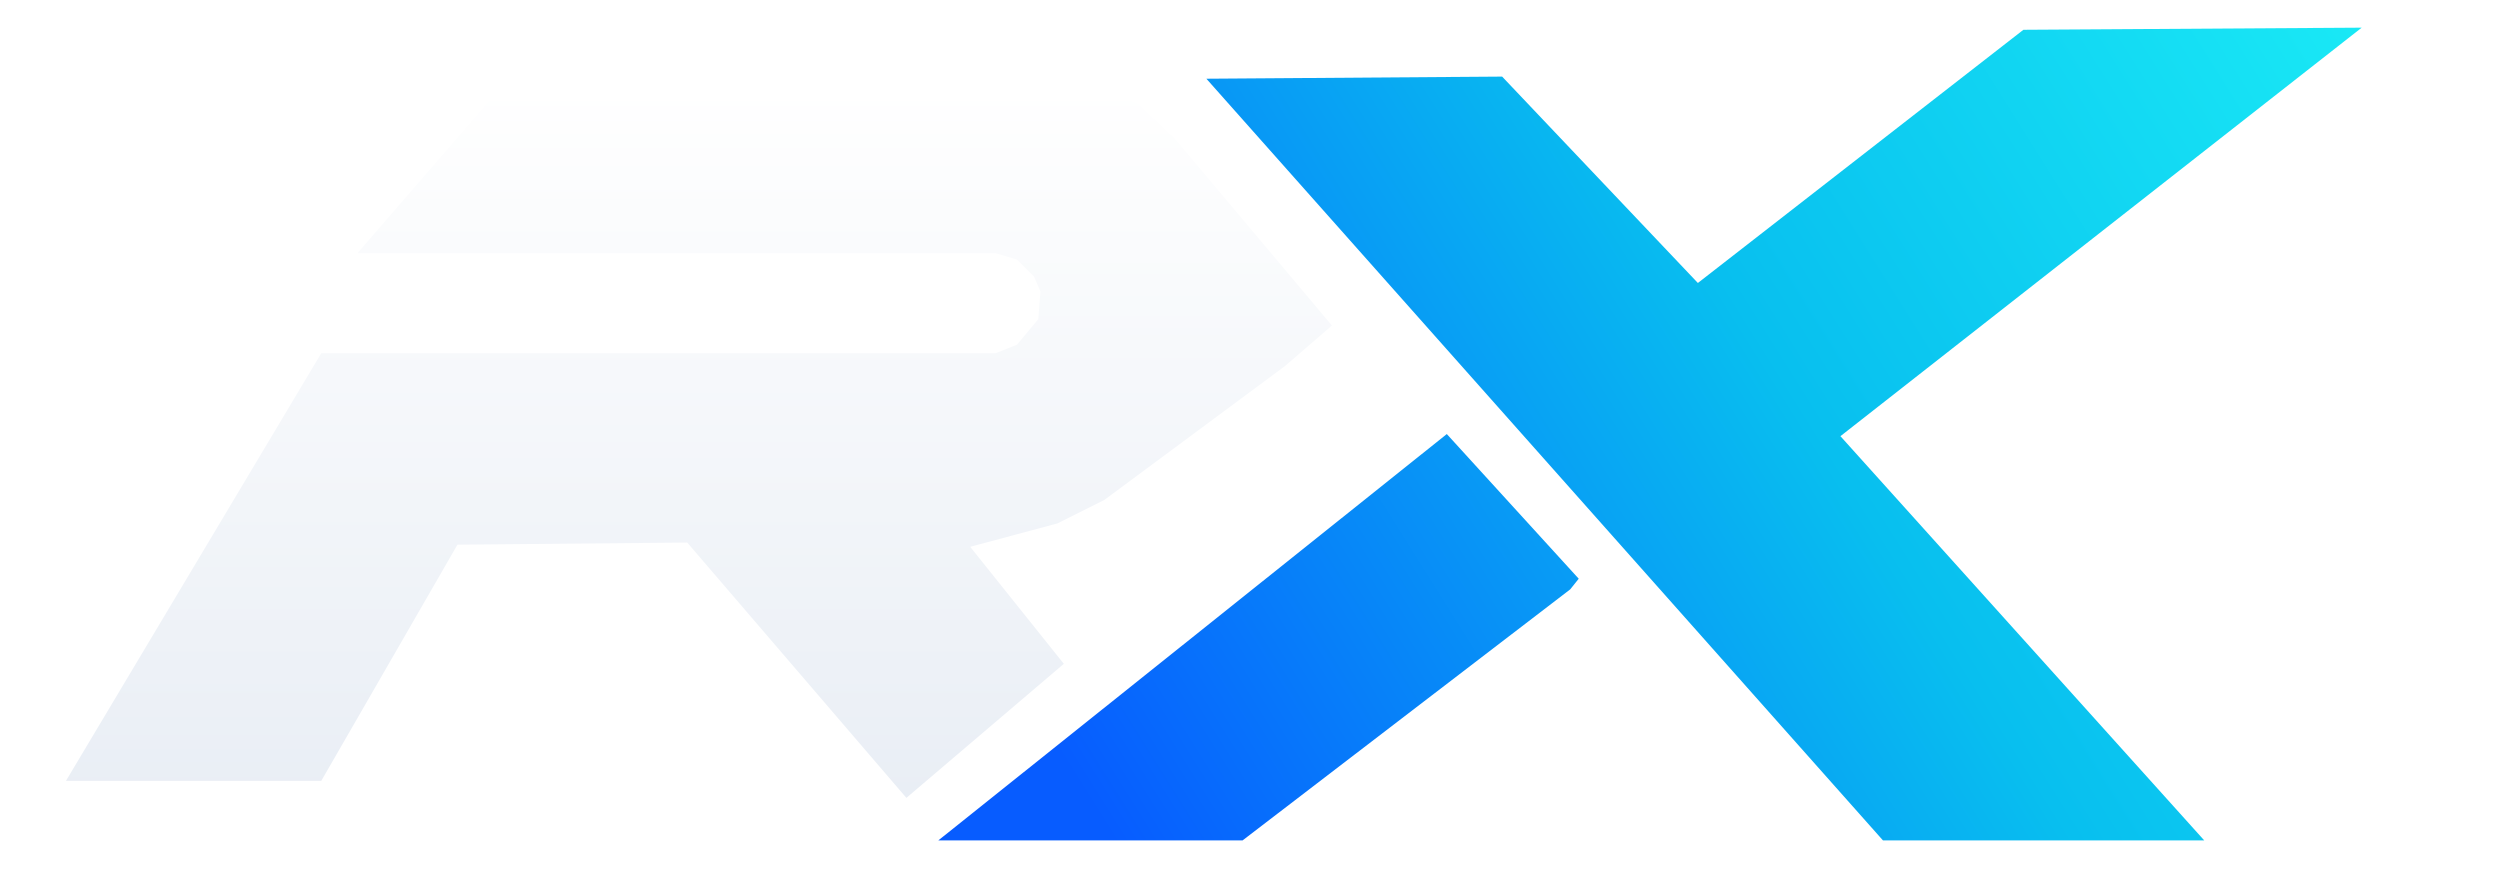
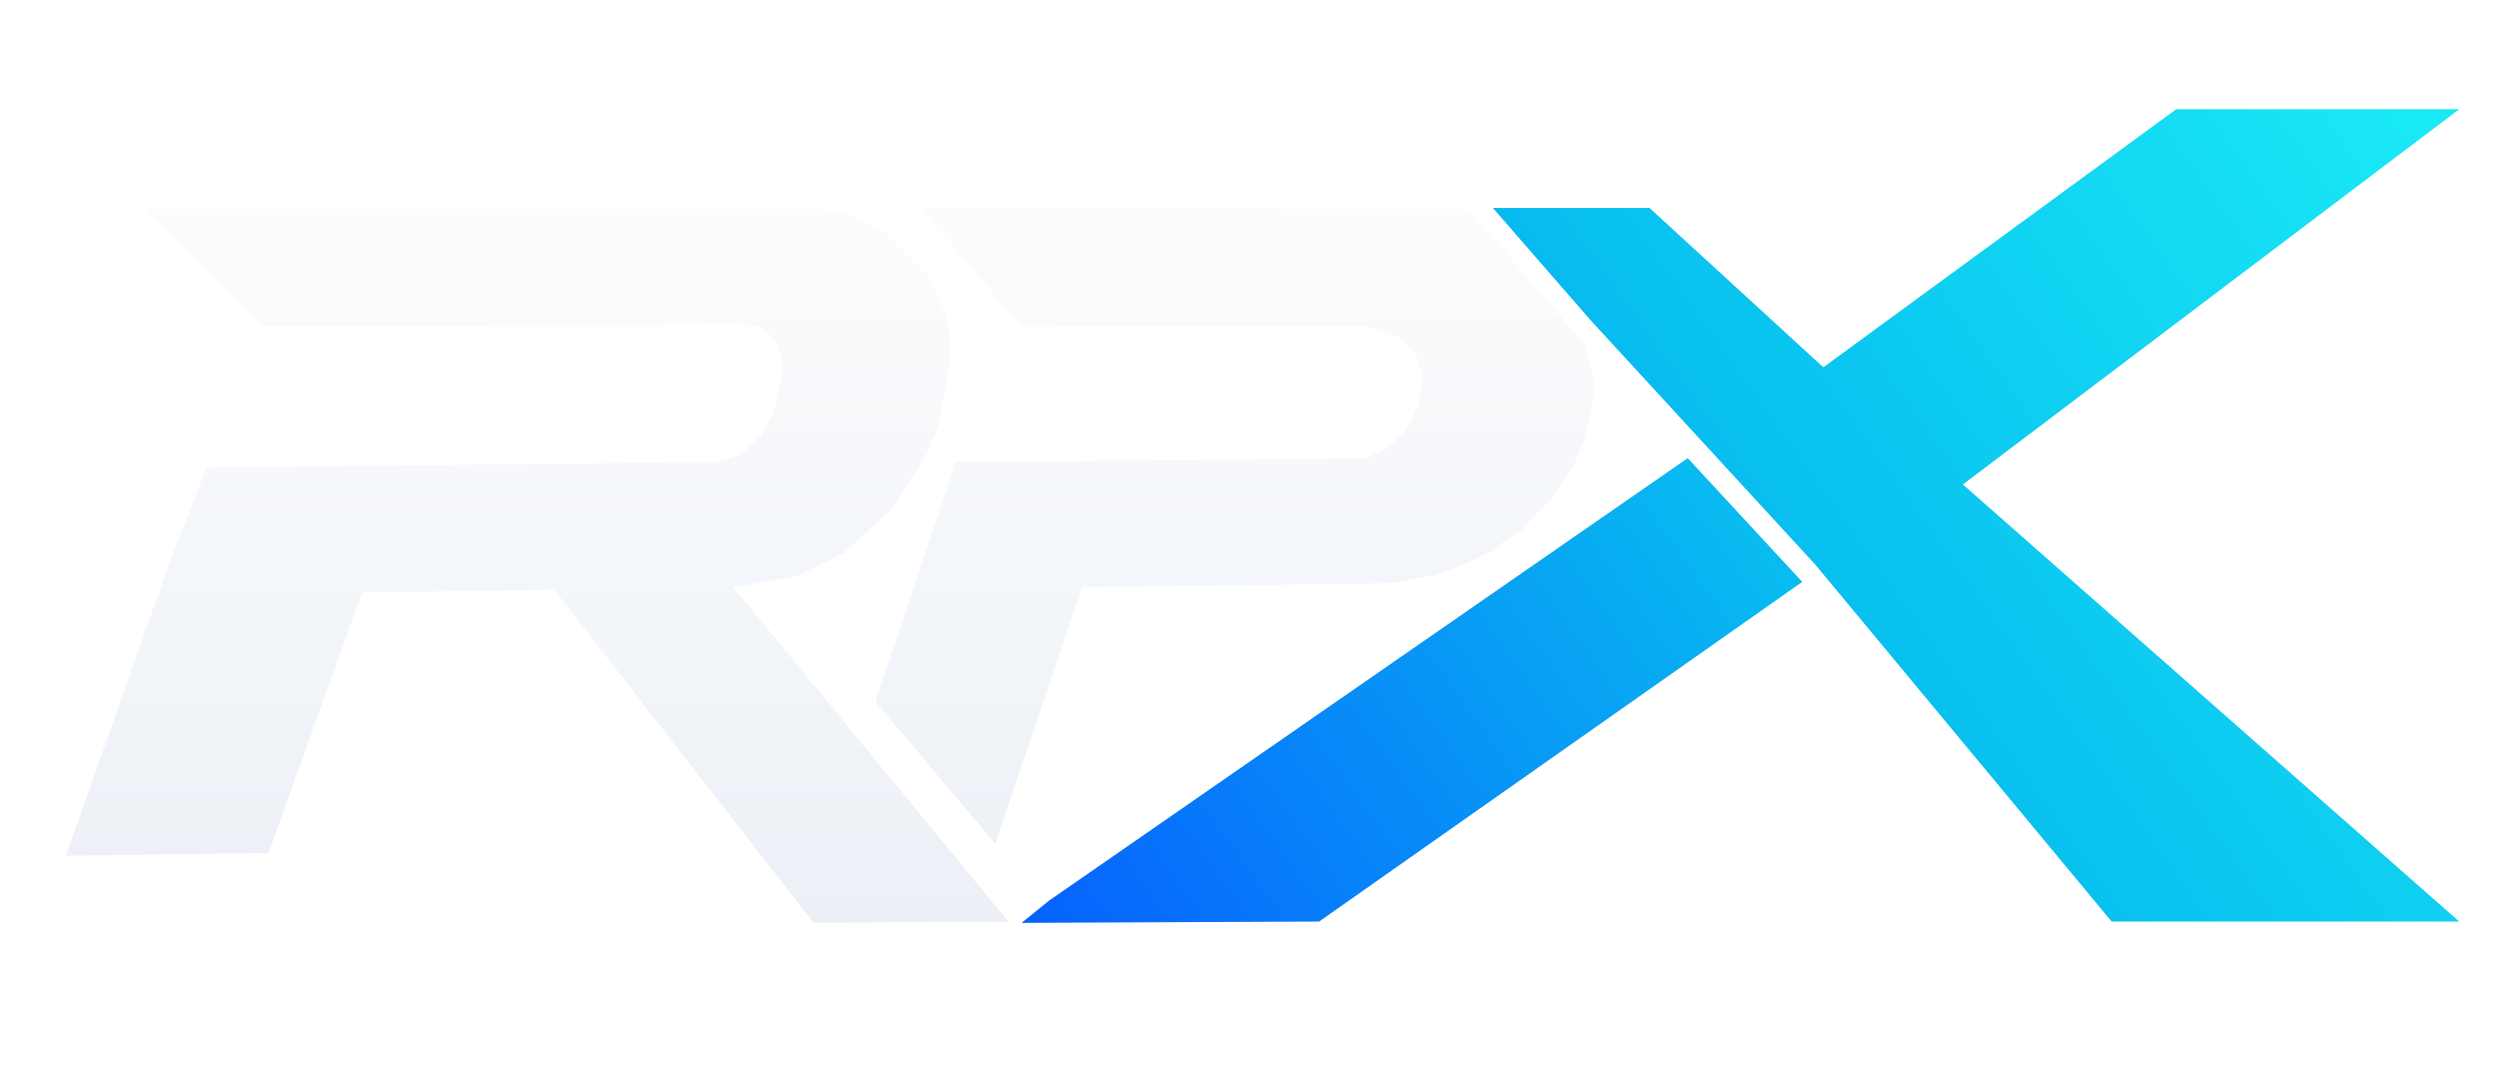
- <svg xmlns="http://www.w3.org/2000/svg" viewBox="0 0 1175 410" fill="none">
+ <svg xmlns="http://www.w3.org/2000/svg" viewBox="0 0 1899 828" fill="none">
  <defs>
-     <linearGradient id="rx-blue" x1="1110" y1="20" x2="520" y2="390" gradientUnits="userSpaceOnUse">
+     <linearGradient id="whiteGradient" x1="330" y1="40" x2="330" y2="790" gradientUnits="userSpaceOnUse">
+       <stop offset="0%" stop-color="#FFFFFF" />
+       <stop offset="100%" stop-color="#E9EEF5" />
+     </linearGradient>
+     <linearGradient id="blueGradient" x1="1810" y1="70" x2="800" y2="790" gradientUnits="userSpaceOnUse">
      <stop offset="0%" stop-color="#19E8F5" />
      <stop offset="45%" stop-color="#08BFEF" />
      <stop offset="100%" stop-color="#075CFF" />
    </linearGradient>
-     <linearGradient id="rx-white" x1="330" y1="40" x2="330" y2="375" gradientUnits="userSpaceOnUse">
-       <stop offset="0%" stop-color="#FFFFFF" />
-       <stop offset="100%" stop-color="#E9EEF5" />
-     </linearGradient>
  </defs>
-   <path fill="url(#rx-white)" d="       M31 367       L151 367       L215 256       L323 255       L426 375       L500 312       L456 257       L497 246       L519 235       L604 172       L626 153       L552 65       L535 49       L515 40       L494 37       L239 37       L168 119       L468 119       L478 122       L486 130       L489 137       L488 150       L478 162       L468 166       L151 166       Z     " />
-   <path fill="url(#rx-blue)" d="       M567 37       L885 395       L1036 395       L865 205       L1110 13       L951 14       L798 133       L706 36       Z     " />
-   <path fill="url(#rx-blue)" d="       M742 272       L680 204       L441 395       L584 395       L738 277       Z     " />
+   <path fill="url(#whiteGradient)" fill-rule="evenodd" d="M 111 159 L 200 248 L 564 246 L 579 249 L 588 257 L 593 268 L 594 284 L 588 312 L 578 331 L 563 345 L 545 351 L 157 355 L 130 424 L 50 650 L 204 648 L 275 450 L 421 448 L 618 701 L 766 700 L 557 446 L 604 438 L 641 420 L 679 385 L 705 343 L 713 322 L 722 271 L 720 242 L 705 210 L 673 177 L 650 164 L 626 159 Z" />
+   <path fill="url(#whiteGradient)" fill-rule="evenodd" d="M 665 533 L 756 641 L 822 446 L 1056 443 L 1089 437 L 1114 428 L 1132 419 L 1156 402 L 1179 378 L 1195 354 L 1204 333 L 1210 304 L 1210 285 L 1203 261 L 1116 159 L 699 158 L 775 247 L 1037 248 L 1062 256 L 1074 267 L 1080 282 L 1080 296 L 1077 309 L 1068 326 L 1056 339 L 1038 348 L 726 351 Z" />
+   <path fill="url(#blueGradient)" fill-rule="evenodd" d="M 1369 442 L 1282 348 L 797 684 L 776 701 L 1002 700 Z" />
+   <path fill="url(#blueGradient)" fill-rule="evenodd" d="M 1134 158 L 1208 243 L 1379 429 L 1604 700 L 1868 700 L 1491 368 L 1868 83 L 1653 83 L 1385 279 L 1253 158 Z" />
</svg>
